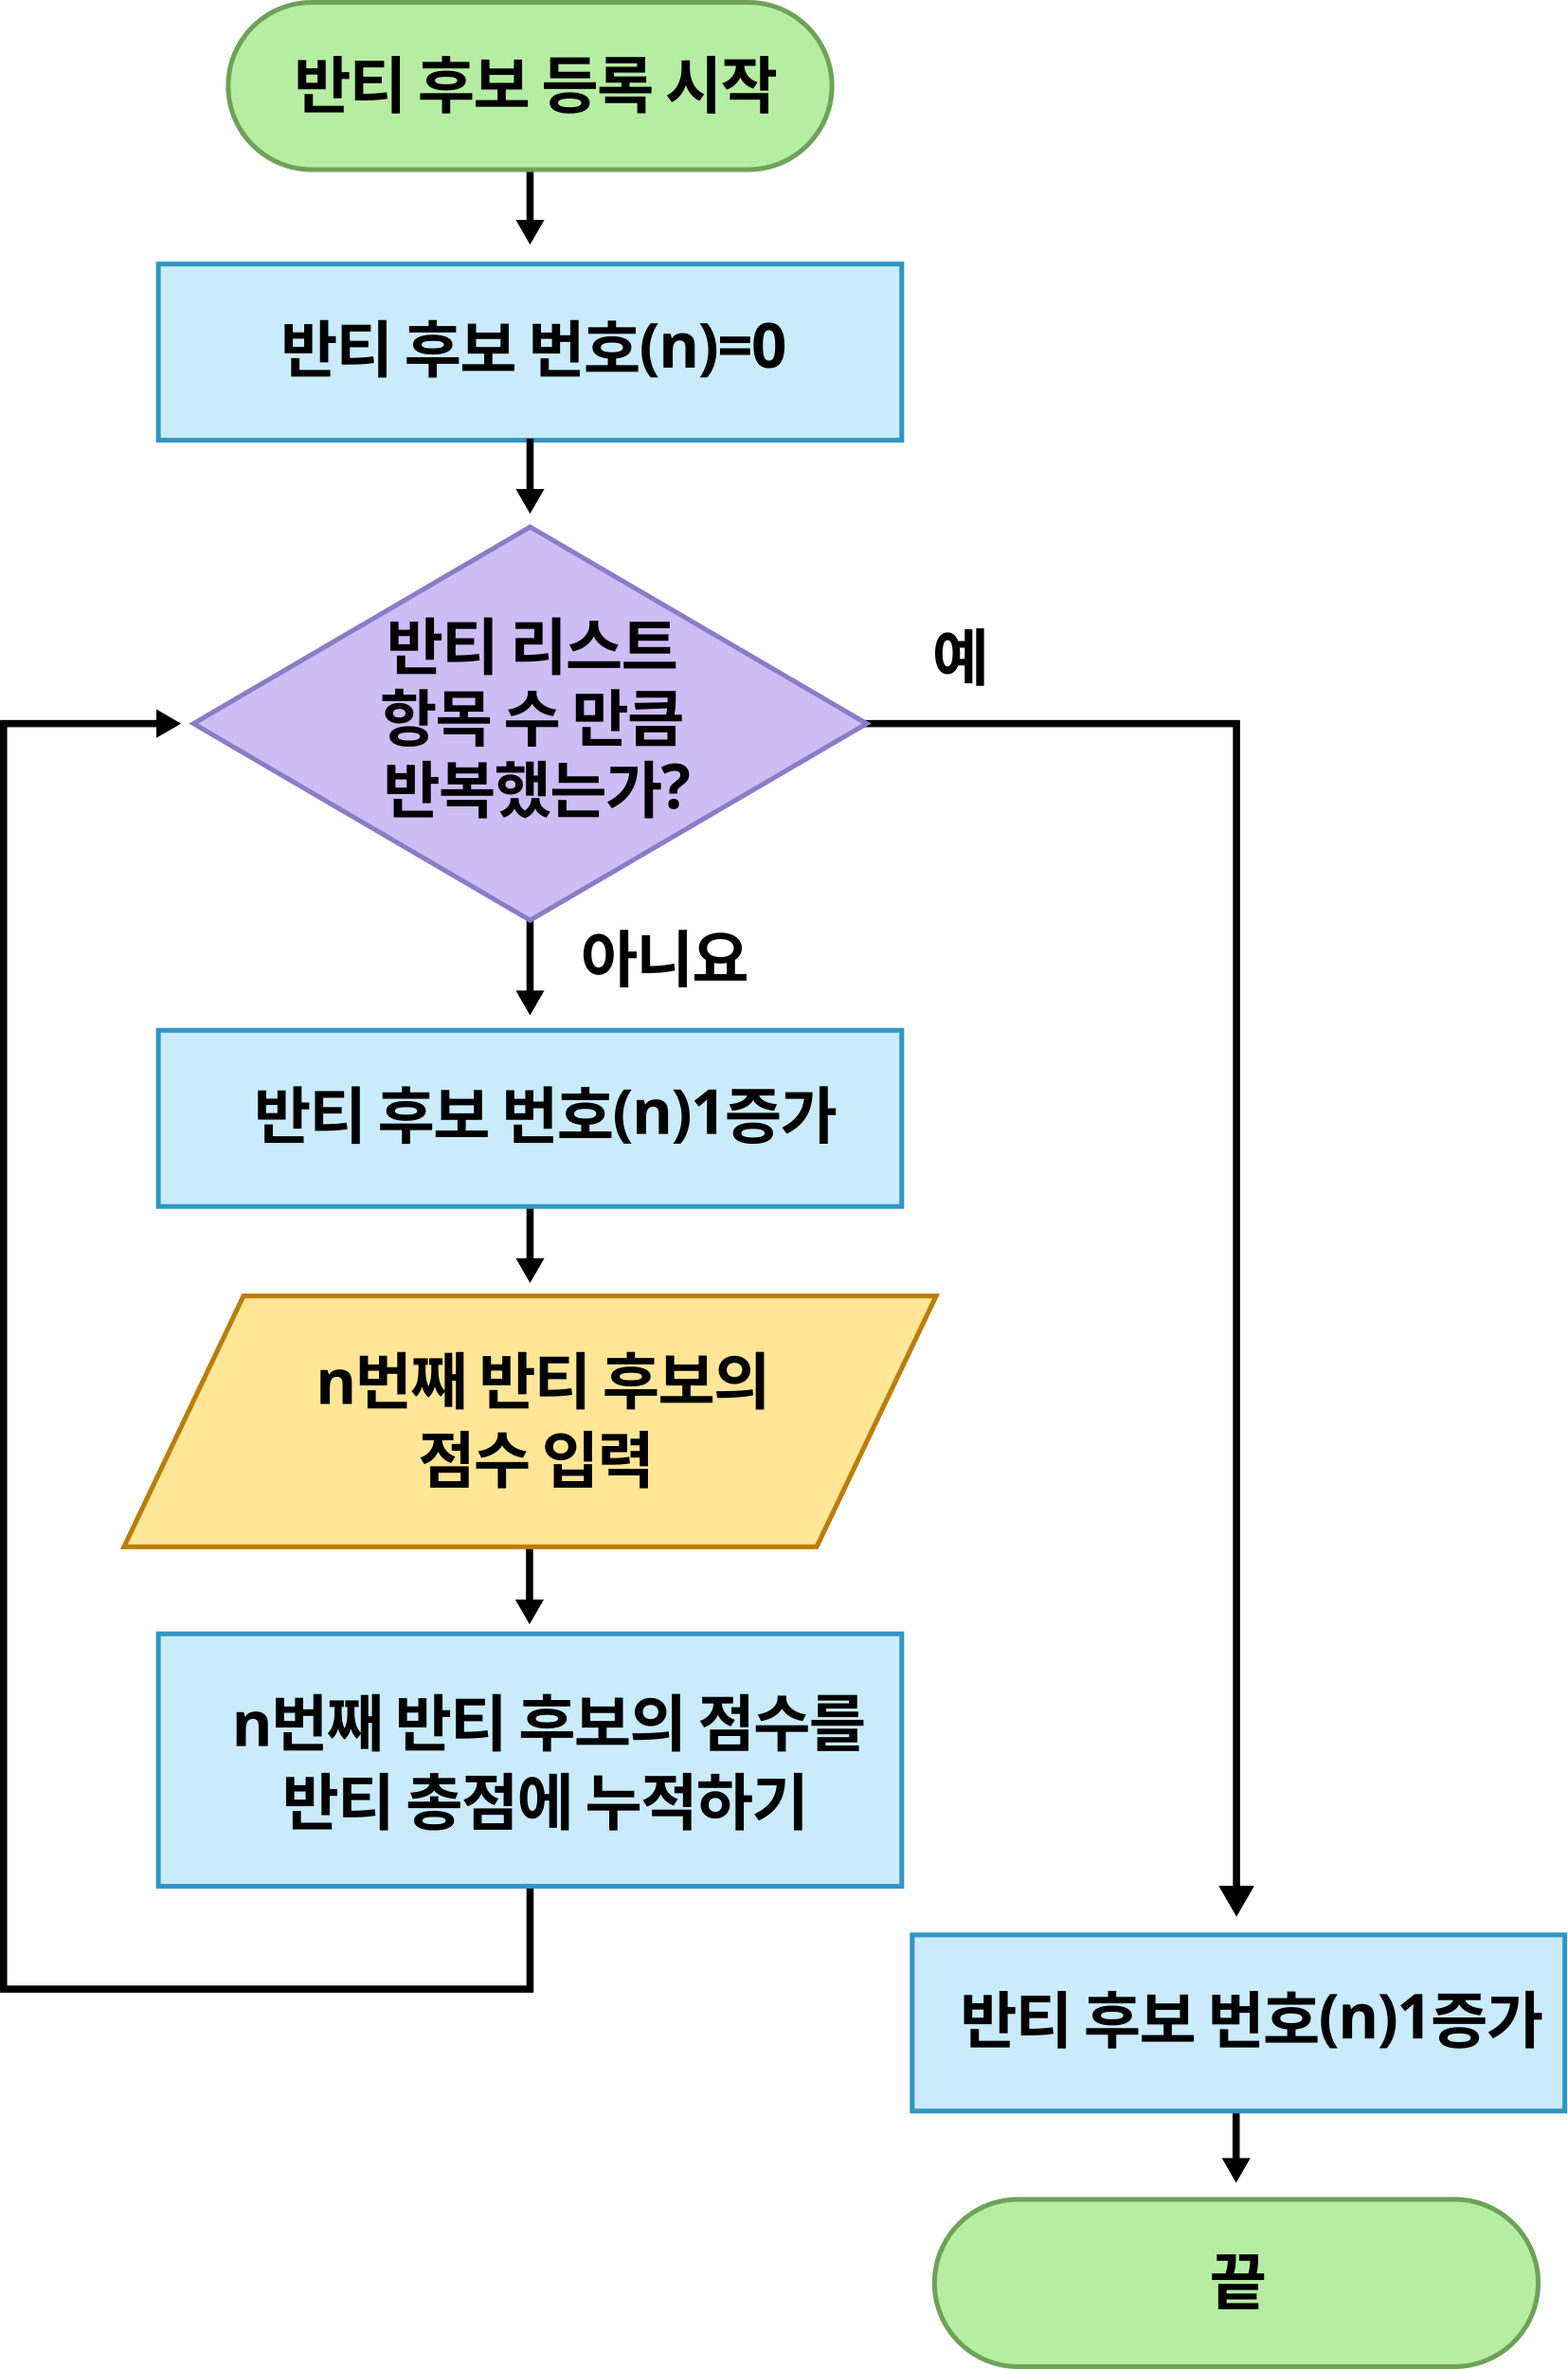
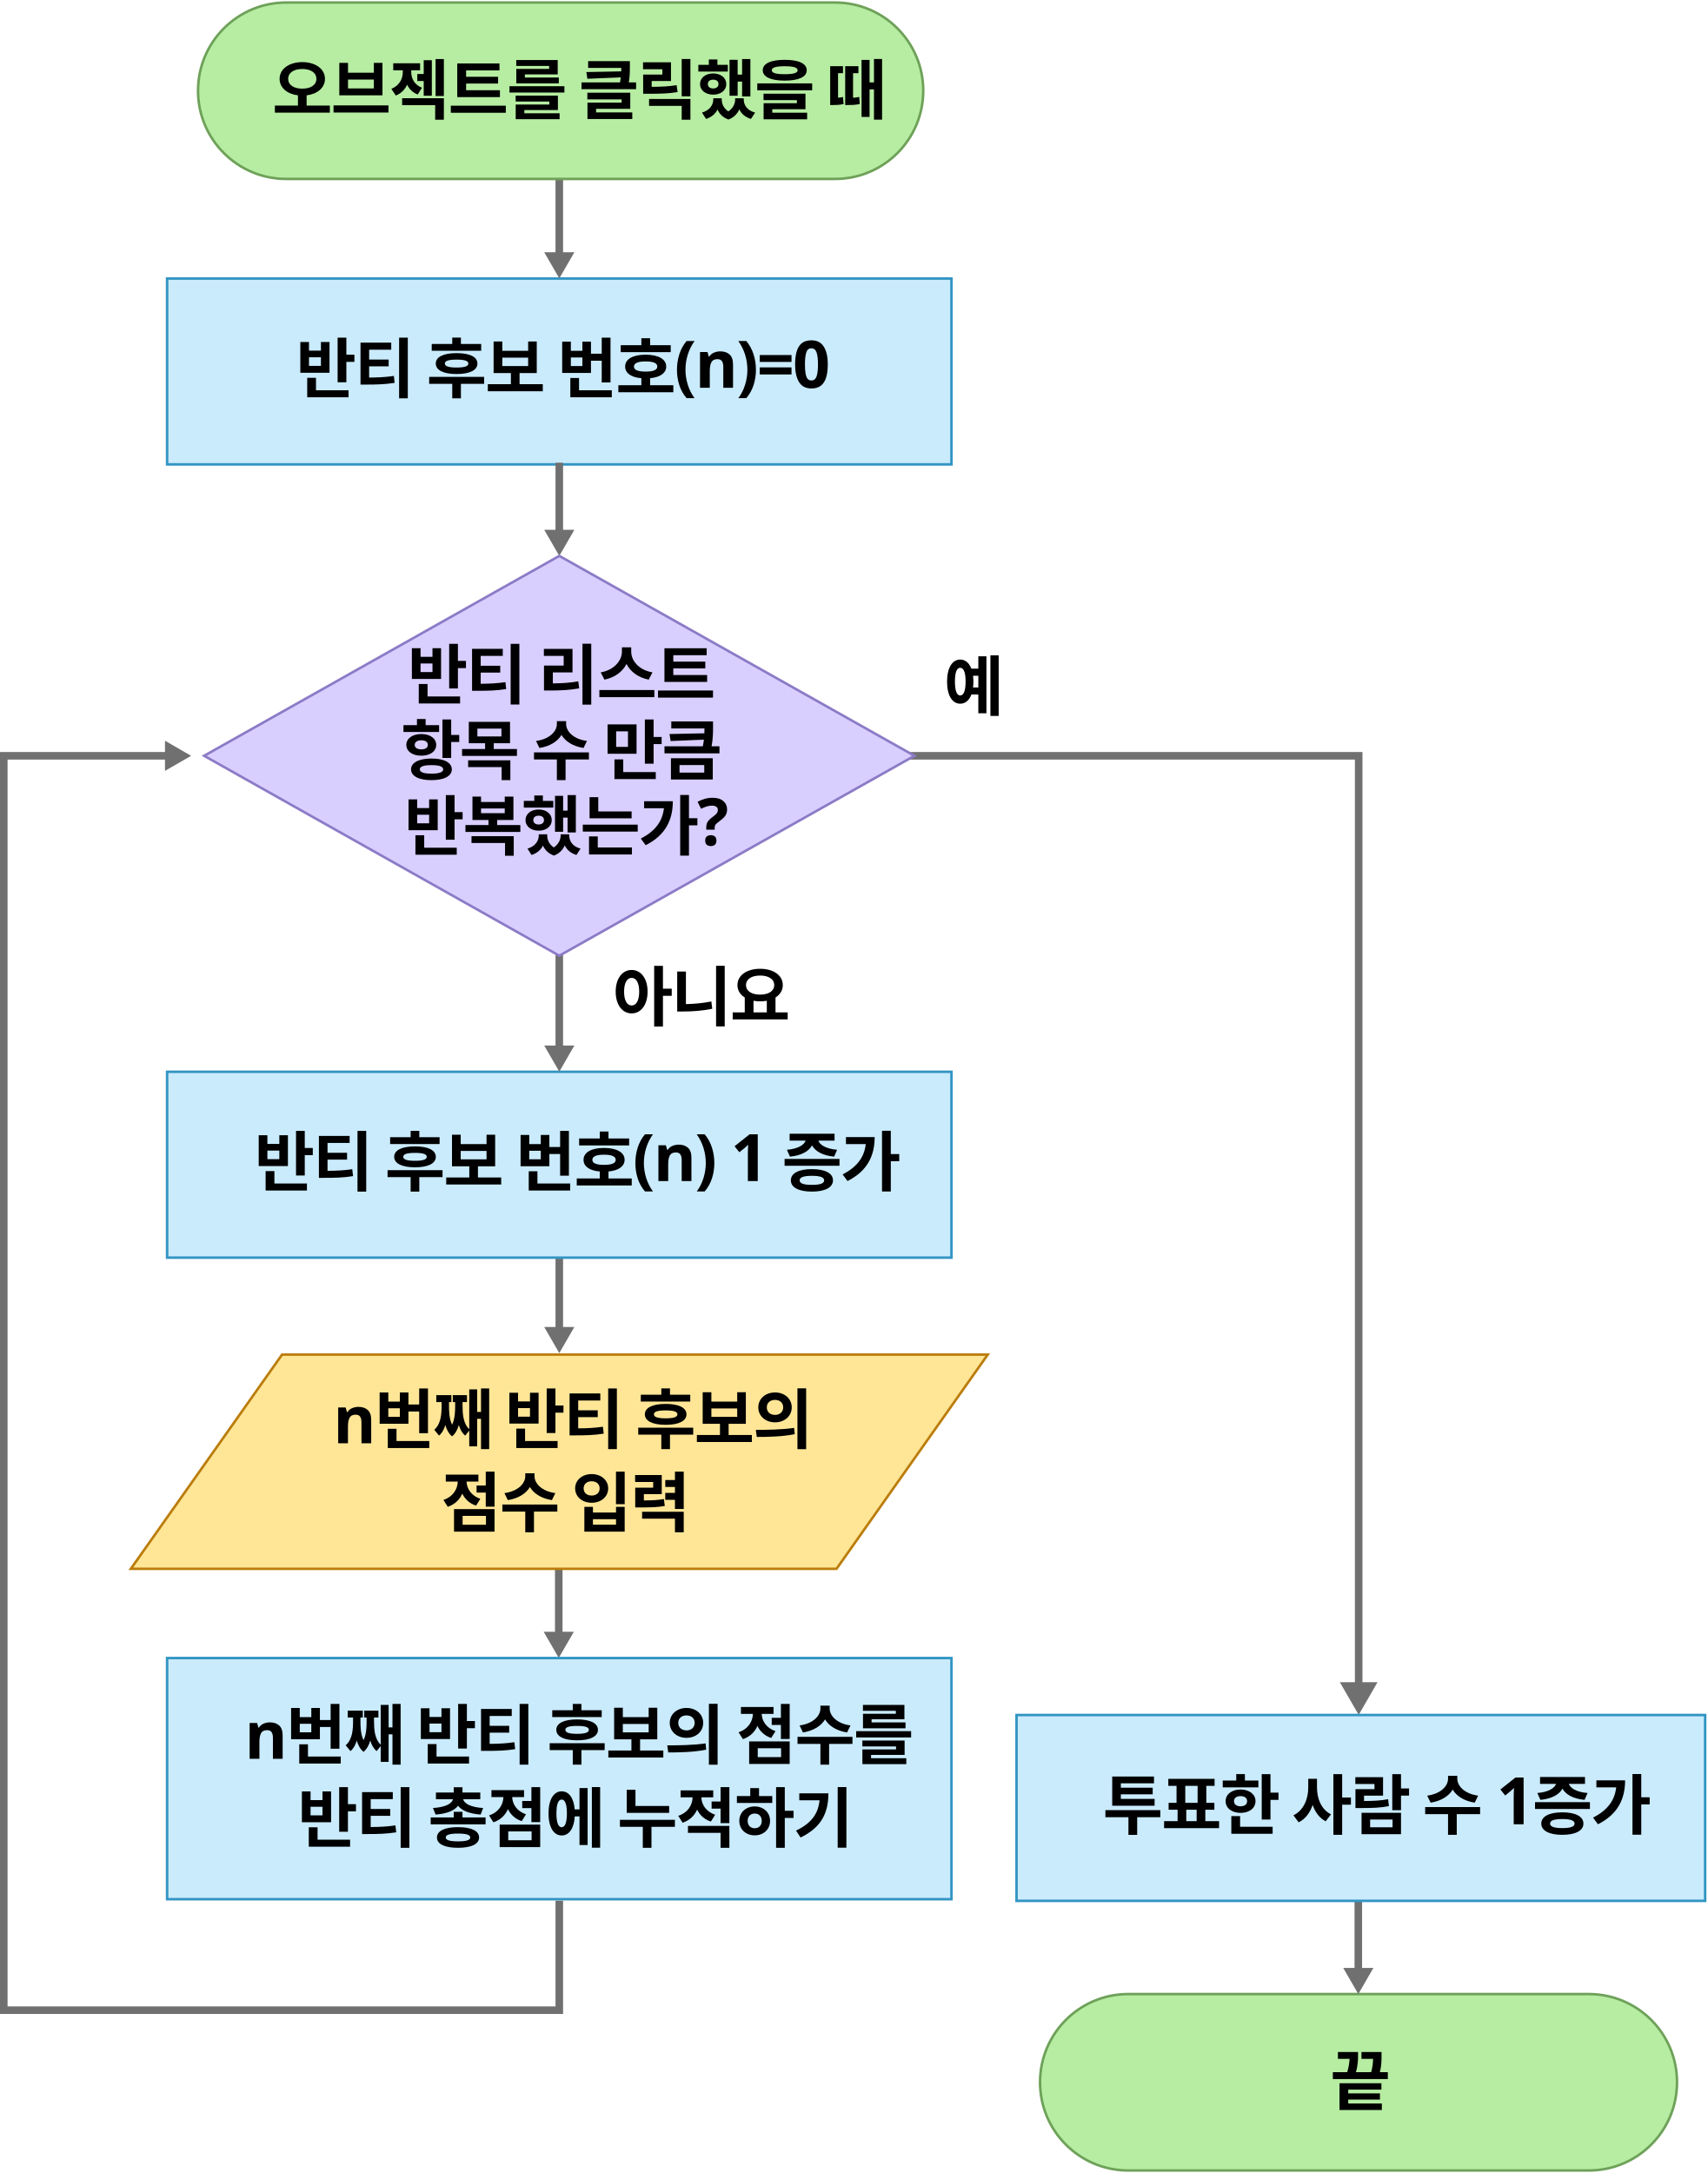
- <svg xmlns="http://www.w3.org/2000/svg" id="_레이어_1" data-name="레이어 1" viewBox="0 0 656.144 991.629">
+ <svg xmlns="http://www.w3.org/2000/svg" id="_레이어_1" data-name="레이어 1" viewBox="0 0 677.572 862.207">
  <defs>
    <style>
      .cls-1 {
-         fill: #ffe697;
-         stroke: #bb7d0c;
+         fill: #707070;
+         stroke-width: 0px;
      }

-       .cls-1, .cls-2, .cls-3, .cls-4, .cls-5 {
+       .cls-2 {
+         fill: #b6eda2;
+         stroke: #6ea159;
+       }
+ 
+       .cls-2, .cls-3, .cls-4, .cls-5, .cls-6 {
        stroke-miterlimit: 10;
      }

-       .cls-1, .cls-2, .cls-4, .cls-5 {
-         stroke-width: 2px;
+       .cls-3 {
+         fill: none;
+         stroke: #707070;
+         stroke-width: 3px;
      }

-       .cls-6 {
-         stroke-width: 0px;
+       .cls-4 {
+         fill: #caebfc;
+         stroke: #3295c3;
      }

      .cls-7 {
        font-family: Pretendard-Bold-KSCpc-EUC-H, Pretendard;
        font-size: 26px;
        font-weight: 700;
        letter-spacing: -.025em;
      }

-       .cls-2 {
-         fill: #caebfc;
-         stroke: #3295c3;
-       }
- 
-       .cls-3 {
-         fill: none;
-         stroke: #000;
-         stroke-width: 3px;
-       }
- 
-       .cls-4 {
-         fill: #ccbef4;
+       .cls-5 {
+         fill: #d9cfff;
        stroke: #8c7bc6;
      }

-       .cls-5 {
-         fill: #b6eda2;
-         stroke: #6ea159;
+       .cls-6 {
+         fill: #ffe697;
+         stroke: #bb7d0c;
      }
    </style>
  </defs>
-   <rect class="cls-2" x="66.302" y="110.518" width="311.223" height="73.746" />
+   <rect class="cls-4" x="66.302" y="110.518" width="311.223" height="73.746" />
  <g>
-     <polyline class="cls-3" points="517.667 791.552 517.667 302.888 360.145 302.888" />
-     <polygon class="cls-6" points="525.147 789.363 517.667 802.315 510.188 789.363 525.147 789.363" />
+     <polyline class="cls-3" points="539.094 669.659 539.094 299.888 350.144 299.888" />
+     <polygon class="cls-1" points="546.574 667.471 539.094 680.423 531.616 667.471 546.574 667.471" />
  </g>
  <g>
-     <line class="cls-3" x1="221.914" y1="183.6" x2="221.914" y2="206.44" />
-     <polygon class="cls-6" points="215.93 204.689 221.914 215.05 227.897 204.689 215.93 204.689" />
+     <line class="cls-3" x1="221.914" y1="183.6" x2="221.914" y2="211.961" />
+     <polygon class="cls-1" points="215.93 210.211 221.914 220.572 227.897 210.211 215.93 210.211" />
  </g>
  <text class="cls-7" transform="translate(117.429 155.737)">
    <tspan x="0" y="0">반티 후보 번호(n)=0</tspan>
  </text>
  <g>
-     <line class="cls-3" x1="221.914" y1="70.967" x2="221.914" y2="93.807" />
-     <polygon class="cls-6" points="215.93 92.056 221.914 102.417 227.897 92.056 215.93 92.056" />
+     <line class="cls-3" x1="221.914" y1="70.967" x2="221.914" y2="101.845" />
+     <polygon class="cls-1" points="215.93 100.095 221.914 110.456 227.897 100.095 215.93 100.095" />
  </g>
-   <rect class="cls-5" x="95.542" y="1" width="252.744" height="70" rx="35" ry="35" />
-   <text class="cls-7" transform="translate(123.038 45.19)">
-     <tspan x="0" y="0">반티 후보 등록 시작</tspan>
+   <rect class="cls-2" x="78.574" y="1" width="287.747" height="70" rx="35" ry="35" />
+   <text class="cls-7" transform="translate(108.002 45.19)">
+     <tspan x="0" y="0">오브젝트를 클릭했을 때</tspan>
  </text>
  <g>
-     <line class="cls-3" x1="221.914" y1="504.598" x2="221.914" y2="528.438" />
-     <polygon class="cls-6" points="215.93 526.687 221.914 537.049 227.897 526.687 215.93 526.687" />
+     <line class="cls-3" x1="221.914" y1="498.597" x2="221.914" y2="528.273" />
+     <polygon class="cls-1" points="215.93 526.523 221.914 536.884 227.897 526.523 215.93 526.523" />
  </g>
-   <rect class="cls-2" x="66.302" y="431.266" width="311.223" height="73.746" />
-   <text class="cls-7" transform="translate(106.265 476.493)">
-     <tspan x="0" y="0">반티 후보 번호(n)1증가</tspan>
+   <rect class="cls-4" x="66.302" y="425.265" width="311.223" height="73.746" />
+   <text class="cls-7" transform="translate(100.923 470.492)">
+     <tspan x="0" y="0">반티 후보 번호(n) 1 증가</tspan>
  </text>
-   <rect class="cls-5" x="391.234" y="920.629" width="252.744" height="70" rx="35" ry="35" />
-   <text class="cls-7" transform="translate(506.37 964.584)">
+   <rect class="cls-2" x="412.662" y="791.207" width="252.744" height="70" rx="35" ry="35" />
+   <text class="cls-7" transform="translate(527.798 835.161)">
    <tspan x="0" y="0">끝</tspan>
  </text>
  <g>
-     <line class="cls-3" x1="517.519" y1="883.239" x2="517.519" y2="905.079" />
-     <polygon class="cls-6" points="511.535 903.328 517.519 913.69 523.502 903.328 511.535 903.328" />
+     <line class="cls-3" x1="538.946" y1="753.817" x2="538.946" y2="782.596" />
+     <polygon class="cls-1" points="532.963 780.845 538.946 791.207 544.929 780.845 532.963 780.845" />
  </g>
-   <rect class="cls-2" x="381.909" y="809.907" width="273.221" height="73.746" />
-   <text class="cls-7" transform="translate(401.871 855.137)">
-     <tspan x="0" y="0">반티 후보 번호(n)1증가</tspan>
+   <rect class="cls-4" x="403.336" y="680.485" width="273.221" height="73.746" />
+   <text class="cls-7" transform="translate(437.553 725.714)">
+     <tspan x="0" y="0">투표한 사람 수 1증가</tspan>
  </text>
  <g>
-     <line class="cls-3" x1="221.914" y1="382.018" x2="221.914" y2="416.385" />
-     <polygon class="cls-6" points="215.93 414.634 221.914 424.996 227.897 414.634 215.93 414.634" />
+     <line class="cls-3" x1="221.914" y1="376.018" x2="221.914" y2="416.592" />
+     <polygon class="cls-1" points="215.93 414.841 221.914 425.203 227.897 414.841 215.93 414.841" />
  </g>
-   <polygon class="cls-4" points="221.914 220.572 80.992 302.888 221.914 385.204 362.835 302.888 221.914 220.572" />
-   <text class="cls-7" transform="translate(161.691 280.235)">
+   <polygon class="cls-5" points="221.914 220.572 80.992 299.888 221.914 379.204 362.835 299.888 221.914 220.572" />
+   <text class="cls-7" transform="translate(161.691 277.235)">
    <tspan x="0" y="0">반티 리스트 </tspan>
    <tspan x="-2.671" y="30">항목 수 만큼 </tspan>
    <tspan x="-1.328" y="60">반복했는가?</tspan>
  </text>
-   <text class="cls-7" transform="translate(243.12 410.989)">
+   <text class="cls-7" transform="translate(243.12 404.989)">
    <tspan x="0" y="0">아니요</tspan>
  </text>
-   <text class="cls-7" transform="translate(390.232 284.796)">
+   <text class="cls-7" transform="translate(374.519 281.795)">
    <tspan x="0" y="0">예</tspan>
  </text>
  <g>
-     <line class="cls-3" x1="221.702" y1="647.468" x2="221.702" y2="671.308" />
-     <polygon class="cls-6" points="215.719 669.557 221.702 679.919 227.685 669.557 215.719 669.557" />
+     <line class="cls-3" x1="221.702" y1="622.465" x2="221.702" y2="649.213" />
+     <polygon class="cls-1" points="215.719 647.462 221.702 657.824 227.685 647.462 215.719 647.462" />
  </g>
-   <polygon class="cls-1" points="341.912 647.479 51.912 647.479 101.915 542.479 391.915 542.479 341.912 647.479" />
-   <text class="cls-7" transform="translate(132.156 587.672)">
+   <polygon class="cls-6" points="331.911 622.476 51.912 622.476 111.916 537.478 391.915 537.478 331.911 622.476" />
+   <text class="cls-7" transform="translate(132.156 572.671)">
    <tspan x="0" y="0">n번째 반티 후보의</tspan>
    <tspan x="42.847" y="33">점수 입력</tspan>
  </text>
  <g>
-     <polyline class="cls-3" points="221.914 789.159 221.914 832.611 1.5 832.611 1.5 302.888 67.212 302.888" />
-     <polygon class="cls-6" points="65.461 308.872 75.823 302.888 65.461 296.905 65.461 308.872" />
+     <polyline class="cls-3" points="221.914 754.156 221.914 797.607 1.5 797.607 1.5 299.888 67.212 299.888" />
+     <polygon class="cls-1" points="65.461 305.871 75.823 299.888 65.461 293.905 65.461 305.871" />
  </g>
-   <rect class="cls-2" x="66.302" y="683.889" width="311.223" height="105.684" />
-   <text class="cls-7" transform="translate(97.023 730.861)">
+   <rect class="cls-4" x="66.302" y="657.886" width="311.223" height="95.683" />
+   <text class="cls-7" transform="translate(97.023 697.857)">
    <tspan x="0" y="0">n번째 반티 후보의 점수를</tspan>
    <tspan x="21.026" y="33">반티 총점에 누적하기</tspan>
  </text>
</svg>
